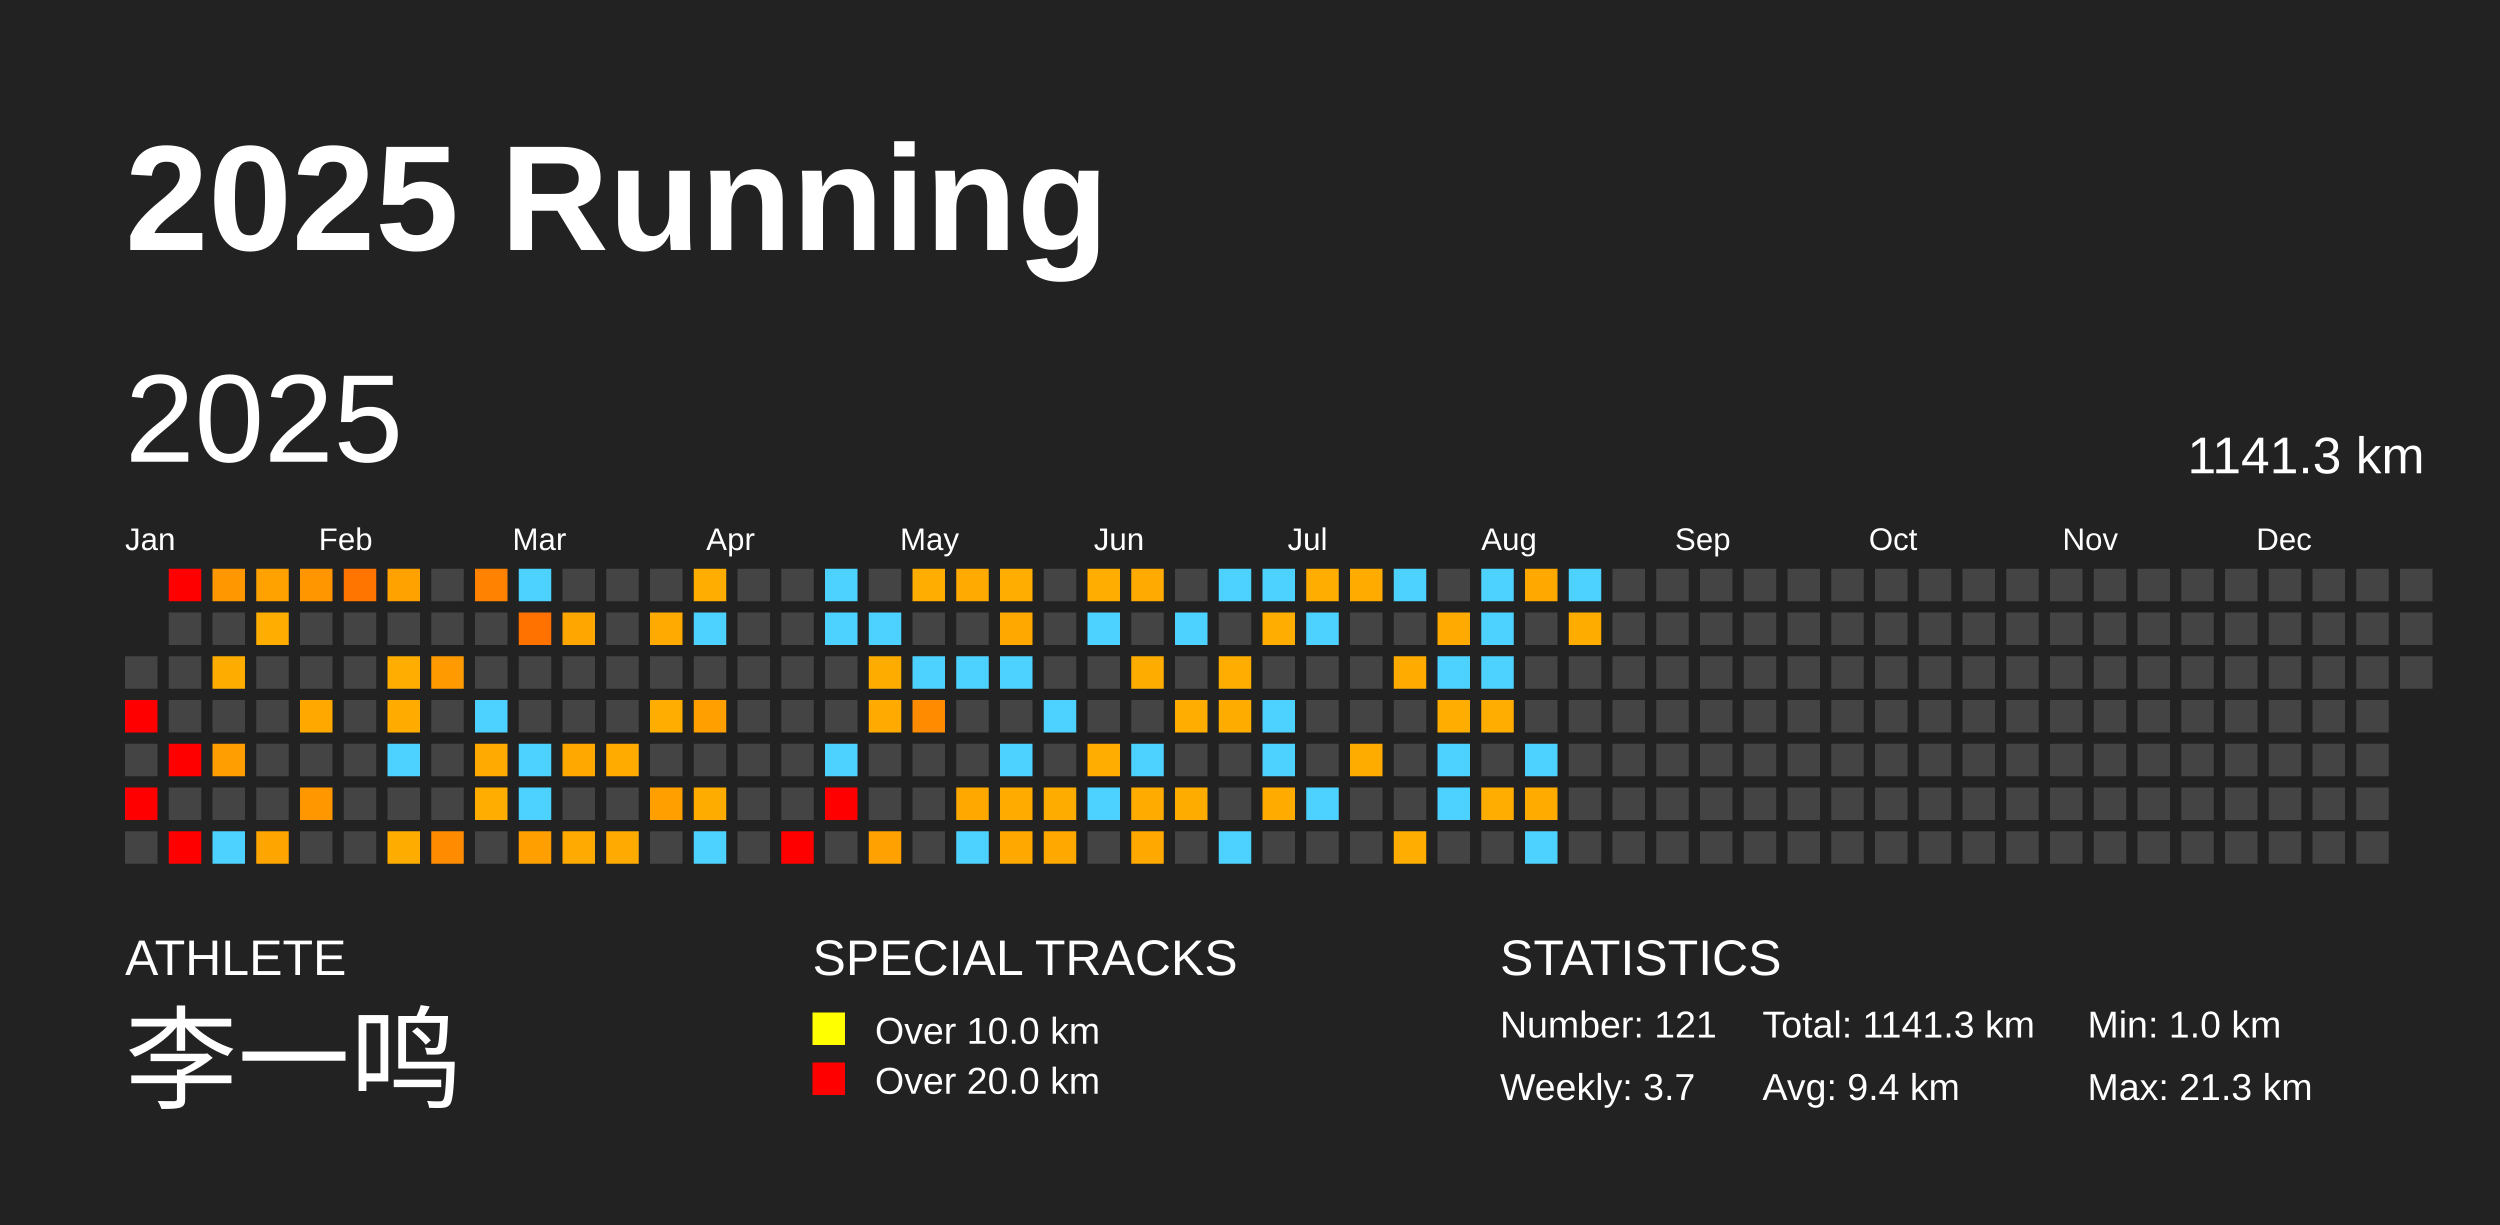
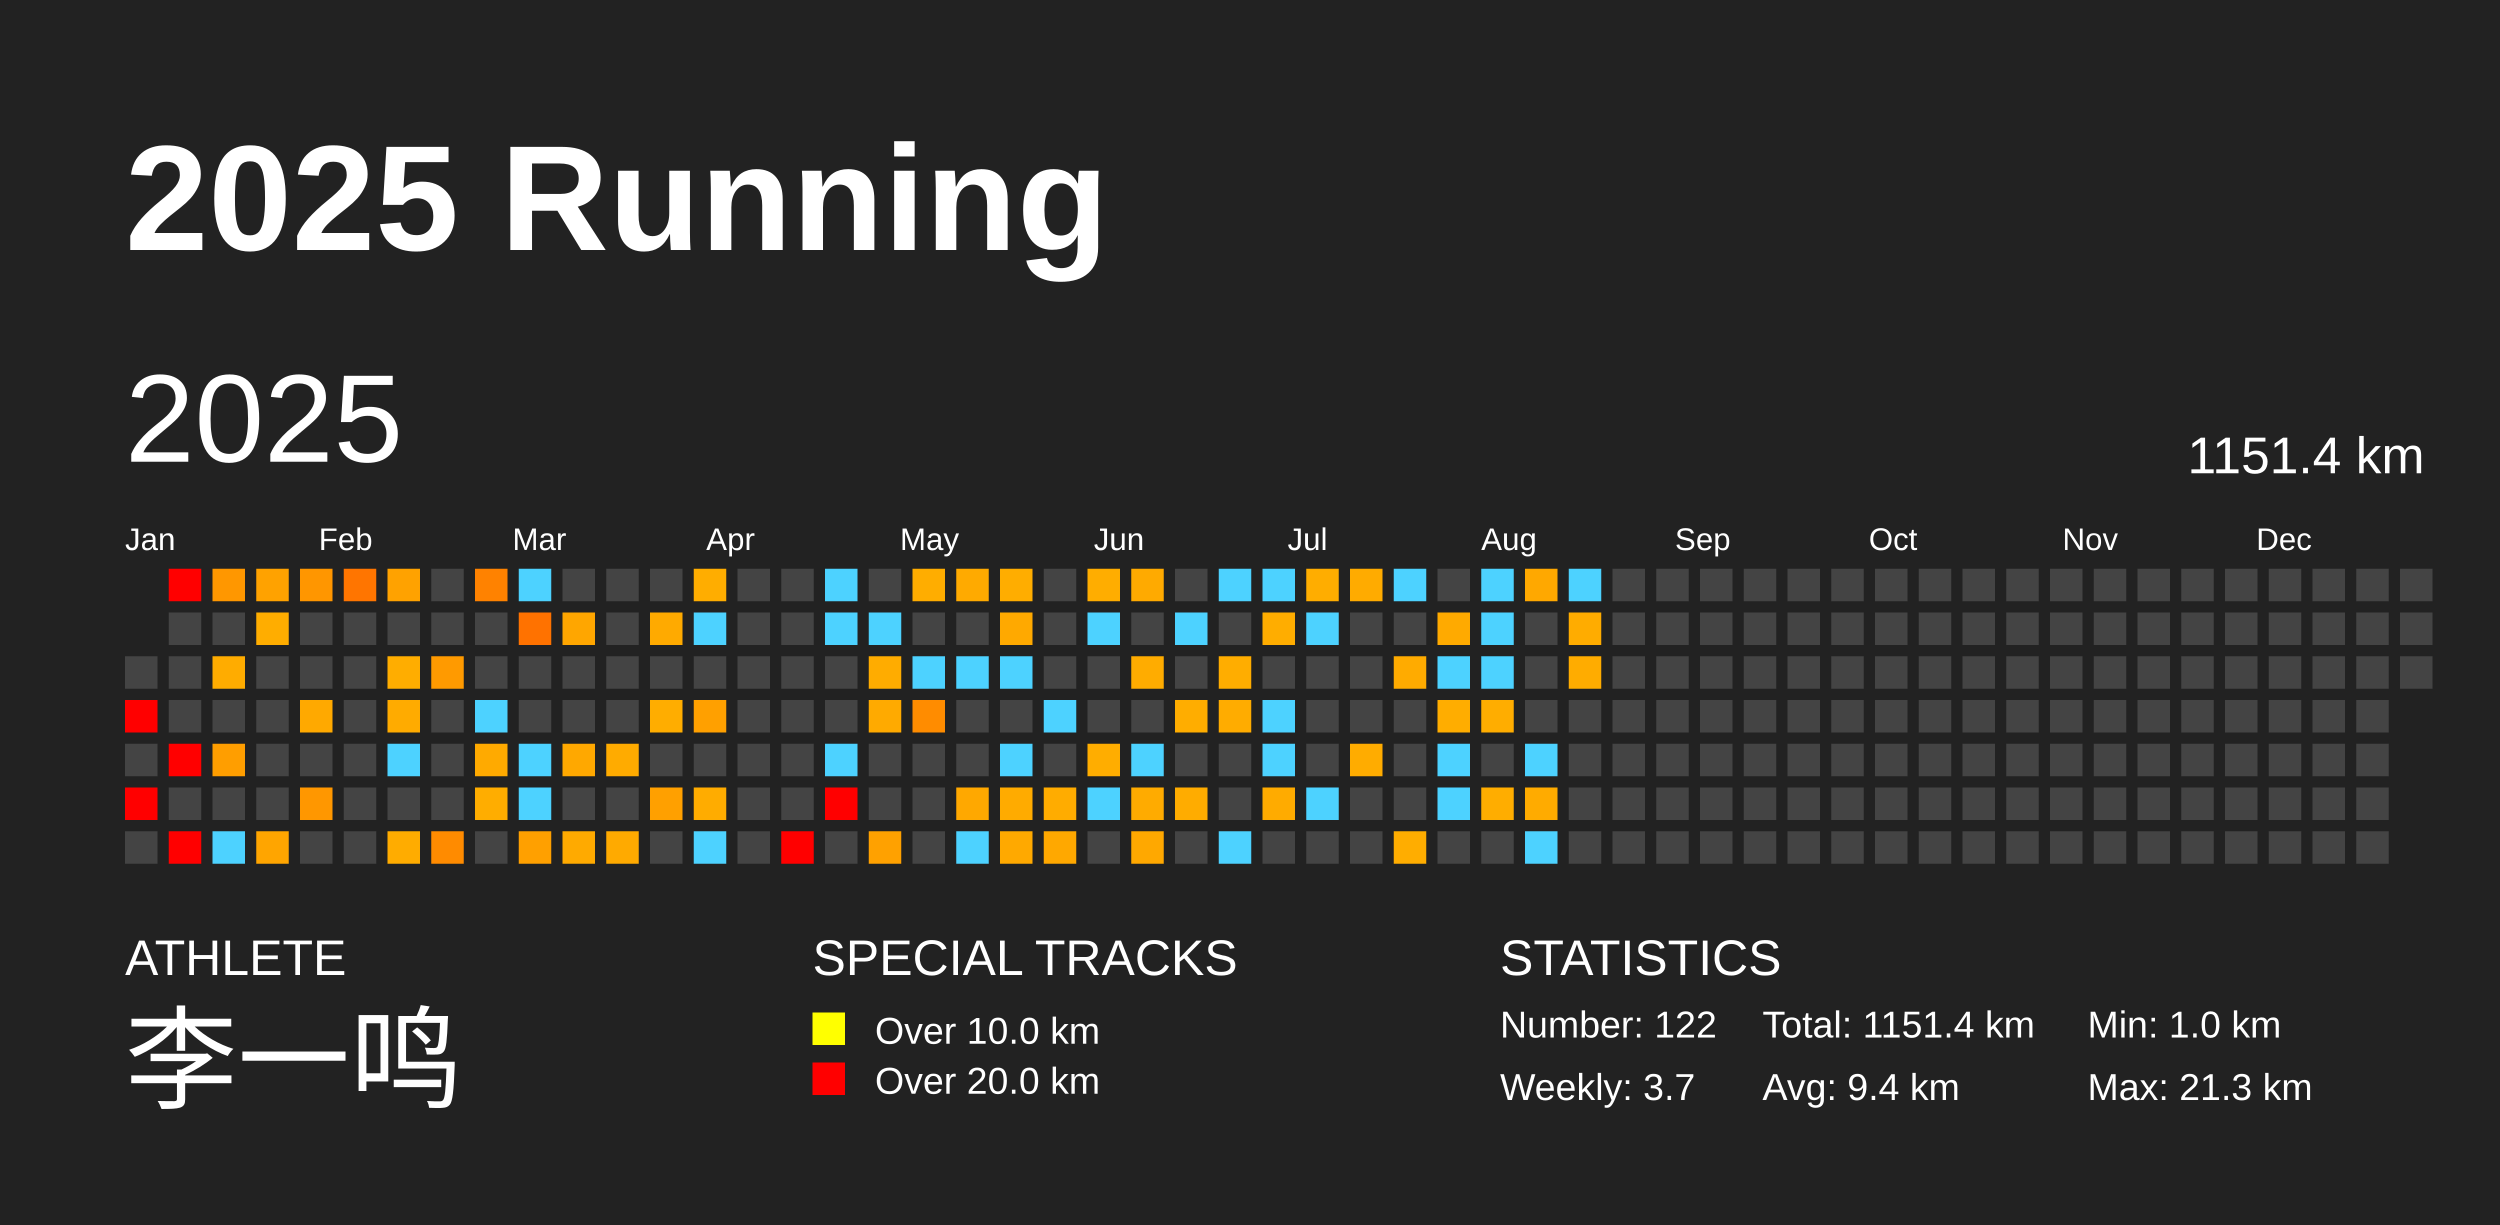
<svg xmlns="http://www.w3.org/2000/svg" baseProfile="full" height="98mm" version="1.1" viewBox="0,0,200,98" width="200mm">
  <defs />
  <rect fill="#222222" height="98" width="200" x="0" y="0" />
  <text fill="#FFFFFF" style="font-size:12px; font-family:Arial; font-weight:bold;" x="10" y="20">2025 Running</text>
  <text fill="#FFFFFF" style="font-size:4px; font-family:Arial" x="10" y="78">ATHLETE</text>
  <text fill="#FFFFFF" style="font-size:9px; font-family:Arial" x="10" y="88">李一鸣</text>
  <text fill="#FFFFFF" style="font-size:4px; font-family:Arial" x="65" y="78">SPECIAL TRACKS</text>
  <rect fill="yellow" height="2.6" width="2.6" x="65" y="81" />
  <text fill="#FFFFFF" style="font-size:3px; font-family:Arial" x="70" y="83.5">Over 10.0 km</text>
  <rect fill="red" height="2.6" width="2.6" x="65" y="85" />
  <text fill="#FFFFFF" style="font-size:3px; font-family:Arial" x="70" y="87.5">Over 20.0 km</text>
  <text fill="#FFFFFF" style="font-size:4px; font-family:Arial" x="120" y="78">STATISTICS</text>
-   <text fill="#FFFFFF" style="font-size:3px; font-family:Arial" x="120" y="83">Number: 121</text>
+   <text fill="#FFFFFF" style="font-size:3px; font-family:Arial" x="120" y="83">Number: 122</text>
  <text fill="#FFFFFF" style="font-size:3px; font-family:Arial" x="120" y="88">Weekly: 3.7</text>
-   <text fill="#FFFFFF" style="font-size:3px; font-family:Arial" x="141" y="83">Total: 1141.3 km</text>
+   <text fill="#FFFFFF" style="font-size:3px; font-family:Arial" x="141" y="83">Total: 1151.4 km</text>
  <text fill="#FFFFFF" style="font-size:3px; font-family:Arial" x="141" y="88">Avg: 9.4 km</text>
  <text fill="#FFFFFF" style="font-size:3px; font-family:Arial" x="167" y="83">Min: 1.0 km</text>
  <text fill="#FFFFFF" style="font-size:3px; font-family:Arial" x="167" y="88">Max: 21.3 km</text>
  <text dominant-baseline="hanging" fill="#FFFFFF" style="font-size:10.0px; font-family:Arial;" x="10" y="30">2025</text>
-   <text dominant-baseline="hanging" fill="#FFFFFF" style="font-size:4.125px; font-family:Arial;" x="175" y="35">1141.3 km</text>
+   <text dominant-baseline="hanging" fill="#FFFFFF" style="font-size:4.125px; font-family:Arial;" x="175" y="35">1151.4 km</text>
  <text fill="#FFFFFF" style="font-size:2.5px; font-family:Arial" x="10.0" y="44">Jan</text>
  <text fill="#FFFFFF" style="font-size:2.5px; font-family:Arial" x="25.5" y="44">Feb</text>
  <text fill="#FFFFFF" style="font-size:2.5px; font-family:Arial" x="41.0" y="44">Mar</text>
  <text fill="#FFFFFF" style="font-size:2.5px; font-family:Arial" x="56.5" y="44">Apr</text>
  <text fill="#FFFFFF" style="font-size:2.5px; font-family:Arial" x="72.0" y="44">May</text>
  <text fill="#FFFFFF" style="font-size:2.5px; font-family:Arial" x="87.5" y="44">Jun</text>
  <text fill="#FFFFFF" style="font-size:2.5px; font-family:Arial" x="103.0" y="44">Jul</text>
  <text fill="#FFFFFF" style="font-size:2.5px; font-family:Arial" x="118.5" y="44">Aug</text>
  <text fill="#FFFFFF" style="font-size:2.5px; font-family:Arial" x="134.0" y="44">Sep</text>
  <text fill="#FFFFFF" style="font-size:2.5px; font-family:Arial" x="149.5" y="44">Oct</text>
  <text fill="#FFFFFF" style="font-size:2.5px; font-family:Arial" x="165.0" y="44">Nov</text>
  <text fill="#FFFFFF" style="font-size:2.5px; font-family:Arial" x="180.5" y="44">Dec</text>
  <rect fill="#444444" height="2.6" width="2.6" x="10.0" y="52.5" />
  <rect fill="red" height="2.6" width="2.6" x="10.0" y="56.0" />
  <rect fill="#444444" height="2.6" width="2.6" x="10.0" y="59.5" />
  <rect fill="red" height="2.6" width="2.6" x="10.0" y="63.0" />
  <rect fill="#444444" height="2.6" width="2.6" x="10.0" y="66.5" />
  <rect fill="red" height="2.6" width="2.6" x="13.5" y="45.5" />
  <rect fill="#444444" height="2.6" width="2.6" x="13.5" y="49.0" />
  <rect fill="#444444" height="2.6" width="2.6" x="13.5" y="52.5" />
  <rect fill="#444444" height="2.6" width="2.6" x="13.5" y="56.0" />
  <rect fill="red" height="2.6" width="2.6" x="13.5" y="59.5" />
  <rect fill="#444444" height="2.6" width="2.6" x="13.5" y="63.0" />
  <rect fill="red" height="2.6" width="2.6" x="13.5" y="66.5" />
  <rect fill="#ff9700" height="2.6" width="2.6" x="17.0" y="45.5" />
  <rect fill="#444444" height="2.6" width="2.6" x="17.0" y="49.0" />
  <rect fill="#ffac00" height="2.6" width="2.6" x="17.0" y="52.5" />
  <rect fill="#444444" height="2.6" width="2.6" x="17.0" y="56.0" />
  <rect fill="#ff9e00" height="2.6" width="2.6" x="17.0" y="59.5" />
  <rect fill="#444444" height="2.6" width="2.6" x="17.0" y="63.0" />
  <rect fill="#4dd2ff" height="2.6" width="2.6" x="17.0" y="66.5" />
  <rect fill="#ffa200" height="2.6" width="2.6" x="20.5" y="45.5" />
  <rect fill="#ffad00" height="2.6" width="2.6" x="20.5" y="49.0" />
  <rect fill="#444444" height="2.6" width="2.6" x="20.5" y="52.5" />
  <rect fill="#444444" height="2.6" width="2.6" x="20.5" y="56.0" />
  <rect fill="#444444" height="2.6" width="2.6" x="20.5" y="59.5" />
  <rect fill="#444444" height="2.6" width="2.6" x="20.5" y="63.0" />
  <rect fill="#ffa500" height="2.6" width="2.6" x="20.5" y="66.5" />
  <rect fill="#ff9600" height="2.6" width="2.6" x="24.0" y="45.5" />
  <rect fill="#444444" height="2.6" width="2.6" x="24.0" y="49.0" />
  <rect fill="#444444" height="2.6" width="2.6" x="24.0" y="52.5" />
  <rect fill="#ffa900" height="2.6" width="2.6" x="24.0" y="56.0" />
  <rect fill="#444444" height="2.6" width="2.6" x="24.0" y="59.5" />
  <rect fill="#ff9700" height="2.6" width="2.6" x="24.0" y="63.0" />
  <rect fill="#444444" height="2.6" width="2.6" x="24.0" y="66.5" />
  <rect fill="#ff7500" height="2.6" width="2.6" x="27.5" y="45.5" />
  <rect fill="#444444" height="2.6" width="2.6" x="27.5" y="49.0" />
  <rect fill="#444444" height="2.6" width="2.6" x="27.5" y="52.5" />
  <rect fill="#444444" height="2.6" width="2.6" x="27.5" y="56.0" />
  <rect fill="#444444" height="2.6" width="2.6" x="27.5" y="59.5" />
  <rect fill="#444444" height="2.6" width="2.6" x="27.5" y="63.0" />
  <rect fill="#444444" height="2.6" width="2.6" x="27.5" y="66.5" />
  <rect fill="#ffa200" height="2.6" width="2.6" x="31.0" y="45.5" />
  <rect fill="#444444" height="2.6" width="2.6" x="31.0" y="49.0" />
  <rect fill="#ffad00" height="2.6" width="2.6" x="31.0" y="52.5" />
  <rect fill="#ffab00" height="2.6" width="2.6" x="31.0" y="56.0" />
  <rect fill="#4dd2ff" height="2.6" width="2.6" x="31.0" y="59.5" />
  <rect fill="#444444" height="2.6" width="2.6" x="31.0" y="63.0" />
  <rect fill="#ffac00" height="2.6" width="2.6" x="31.0" y="66.5" />
  <rect fill="#444444" height="2.6" width="2.6" x="34.5" y="45.5" />
  <rect fill="#444444" height="2.6" width="2.6" x="34.5" y="49.0" />
  <rect fill="#ff9a00" height="2.6" width="2.6" x="34.5" y="52.5" />
  <rect fill="#444444" height="2.6" width="2.6" x="34.5" y="56.0" />
  <rect fill="#444444" height="2.6" width="2.6" x="34.5" y="59.5" />
  <rect fill="#444444" height="2.6" width="2.6" x="34.5" y="63.0" />
  <rect fill="#ff8b00" height="2.6" width="2.6" x="34.5" y="66.5" />
  <rect fill="#ff8200" height="2.6" width="2.6" x="38.0" y="45.5" />
  <rect fill="#444444" height="2.6" width="2.6" x="38.0" y="49.0" />
  <rect fill="#444444" height="2.6" width="2.6" x="38.0" y="52.5" />
  <rect fill="#4dd2ff" height="2.6" width="2.6" x="38.0" y="56.0" />
  <rect fill="#ffaa00" height="2.6" width="2.6" x="38.0" y="59.5" />
  <rect fill="#ffad00" height="2.6" width="2.6" x="38.0" y="63.0" />
  <rect fill="#444444" height="2.6" width="2.6" x="38.0" y="66.5" />
  <rect fill="#4dd2ff" height="2.6" width="2.6" x="41.5" y="45.5" />
  <rect fill="#ff7200" height="2.6" width="2.6" x="41.5" y="49.0" />
  <rect fill="#444444" height="2.6" width="2.6" x="41.5" y="52.5" />
  <rect fill="#444444" height="2.6" width="2.6" x="41.5" y="56.0" />
  <rect fill="#4dd2ff" height="2.6" width="2.6" x="41.5" y="59.5" />
  <rect fill="#4dd2ff" height="2.6" width="2.6" x="41.5" y="63.0" />
  <rect fill="#ffa000" height="2.6" width="2.6" x="41.5" y="66.5" />
  <rect fill="#444444" height="2.6" width="2.6" x="45.0" y="45.5" />
  <rect fill="#ffa600" height="2.6" width="2.6" x="45.0" y="49.0" />
  <rect fill="#444444" height="2.6" width="2.6" x="45.0" y="52.5" />
  <rect fill="#444444" height="2.6" width="2.6" x="45.0" y="56.0" />
  <rect fill="#ffa800" height="2.6" width="2.6" x="45.0" y="59.5" />
  <rect fill="#444444" height="2.6" width="2.6" x="45.0" y="63.0" />
  <rect fill="#ffaa00" height="2.6" width="2.6" x="45.0" y="66.5" />
  <rect fill="#444444" height="2.6" width="2.6" x="48.5" y="45.5" />
  <rect fill="#444444" height="2.6" width="2.6" x="48.5" y="49.0" />
  <rect fill="#444444" height="2.6" width="2.6" x="48.5" y="52.5" />
  <rect fill="#444444" height="2.6" width="2.6" x="48.5" y="56.0" />
  <rect fill="#ffab00" height="2.6" width="2.6" x="48.5" y="59.5" />
  <rect fill="#444444" height="2.6" width="2.6" x="48.5" y="63.0" />
  <rect fill="#ffaa00" height="2.6" width="2.6" x="48.5" y="66.5" />
  <rect fill="#444444" height="2.6" width="2.6" x="52.0" y="45.5" />
  <rect fill="#ffaa00" height="2.6" width="2.6" x="52.0" y="49.0" />
  <rect fill="#444444" height="2.6" width="2.6" x="52.0" y="52.5" />
  <rect fill="#ffad00" height="2.6" width="2.6" x="52.0" y="56.0" />
  <rect fill="#444444" height="2.6" width="2.6" x="52.0" y="59.5" />
  <rect fill="#ffa000" height="2.6" width="2.6" x="52.0" y="63.0" />
  <rect fill="#444444" height="2.6" width="2.6" x="52.0" y="66.5" />
  <rect fill="#ffad00" height="2.6" width="2.6" x="55.5" y="45.5" />
  <rect fill="#4dd2ff" height="2.6" width="2.6" x="55.5" y="49.0" />
  <rect fill="#444444" height="2.6" width="2.6" x="55.5" y="52.5" />
  <rect fill="#ffa000" height="2.6" width="2.6" x="55.5" y="56.0" />
  <rect fill="#444444" height="2.6" width="2.6" x="55.5" y="59.5" />
  <rect fill="#ffac00" height="2.6" width="2.6" x="55.5" y="63.0" />
  <rect fill="#4dd2ff" height="2.6" width="2.6" x="55.5" y="66.5" />
  <rect fill="#444444" height="2.6" width="2.6" x="59.0" y="45.5" />
  <rect fill="#444444" height="2.6" width="2.6" x="59.0" y="49.0" />
  <rect fill="#444444" height="2.6" width="2.6" x="59.0" y="52.5" />
  <rect fill="#444444" height="2.6" width="2.6" x="59.0" y="56.0" />
  <rect fill="#444444" height="2.6" width="2.6" x="59.0" y="59.5" />
  <rect fill="#444444" height="2.6" width="2.6" x="59.0" y="63.0" />
  <rect fill="#444444" height="2.6" width="2.6" x="59.0" y="66.5" />
  <rect fill="#444444" height="2.6" width="2.6" x="62.5" y="45.5" />
  <rect fill="#444444" height="2.6" width="2.6" x="62.5" y="49.0" />
  <rect fill="#444444" height="2.6" width="2.6" x="62.5" y="52.5" />
  <rect fill="#444444" height="2.6" width="2.6" x="62.5" y="56.0" />
  <rect fill="#444444" height="2.6" width="2.6" x="62.5" y="59.5" />
  <rect fill="#444444" height="2.6" width="2.6" x="62.5" y="63.0" />
  <rect fill="red" height="2.6" width="2.6" x="62.5" y="66.5" />
  <rect fill="#4dd2ff" height="2.6" width="2.6" x="66.0" y="45.5" />
  <rect fill="#4dd2ff" height="2.6" width="2.6" x="66.0" y="49.0" />
  <rect fill="#444444" height="2.6" width="2.6" x="66.0" y="52.5" />
  <rect fill="#444444" height="2.6" width="2.6" x="66.0" y="56.0" />
  <rect fill="#4dd2ff" height="2.6" width="2.6" x="66.0" y="59.5" />
  <rect fill="red" height="2.6" width="2.6" x="66.0" y="63.0" />
  <rect fill="#444444" height="2.6" width="2.6" x="66.0" y="66.5" />
  <rect fill="#444444" height="2.6" width="2.6" x="69.5" y="45.5" />
  <rect fill="#4dd2ff" height="2.6" width="2.6" x="69.5" y="49.0" />
  <rect fill="#ffac00" height="2.6" width="2.6" x="69.5" y="52.5" />
  <rect fill="#ffaa00" height="2.6" width="2.6" x="69.5" y="56.0" />
  <rect fill="#444444" height="2.6" width="2.6" x="69.5" y="59.5" />
  <rect fill="#444444" height="2.6" width="2.6" x="69.5" y="63.0" />
  <rect fill="#ffa100" height="2.6" width="2.6" x="69.5" y="66.5" />
  <rect fill="#ffad00" height="2.6" width="2.6" x="73.0" y="45.5" />
  <rect fill="#444444" height="2.6" width="2.6" x="73.0" y="49.0" />
  <rect fill="#4dd2ff" height="2.6" width="2.6" x="73.0" y="52.5" />
  <rect fill="#ff8c00" height="2.6" width="2.6" x="73.0" y="56.0" />
  <rect fill="#444444" height="2.6" width="2.6" x="73.0" y="59.5" />
  <rect fill="#444444" height="2.6" width="2.6" x="73.0" y="63.0" />
  <rect fill="#444444" height="2.6" width="2.6" x="73.0" y="66.5" />
  <rect fill="#ffaa00" height="2.6" width="2.6" x="76.5" y="45.5" />
  <rect fill="#444444" height="2.6" width="2.6" x="76.5" y="49.0" />
  <rect fill="#4dd2ff" height="2.6" width="2.6" x="76.5" y="52.5" />
  <rect fill="#444444" height="2.6" width="2.6" x="76.5" y="56.0" />
  <rect fill="#444444" height="2.6" width="2.6" x="76.5" y="59.5" />
  <rect fill="#ffa800" height="2.6" width="2.6" x="76.5" y="63.0" />
  <rect fill="#4dd2ff" height="2.6" width="2.6" x="76.5" y="66.5" />
  <rect fill="#ffad00" height="2.6" width="2.6" x="80.0" y="45.5" />
  <rect fill="#ffa900" height="2.6" width="2.6" x="80.0" y="49.0" />
  <rect fill="#4dd2ff" height="2.6" width="2.6" x="80.0" y="52.5" />
  <rect fill="#444444" height="2.6" width="2.6" x="80.0" y="56.0" />
  <rect fill="#4dd2ff" height="2.6" width="2.6" x="80.0" y="59.5" />
  <rect fill="#ffab00" height="2.6" width="2.6" x="80.0" y="63.0" />
  <rect fill="#ffa900" height="2.6" width="2.6" x="80.0" y="66.5" />
  <rect fill="#444444" height="2.6" width="2.6" x="83.5" y="45.5" />
  <rect fill="#444444" height="2.6" width="2.6" x="83.5" y="49.0" />
  <rect fill="#444444" height="2.6" width="2.6" x="83.5" y="52.5" />
  <rect fill="#4dd2ff" height="2.6" width="2.6" x="83.5" y="56.0" />
  <rect fill="#444444" height="2.6" width="2.6" x="83.5" y="59.5" />
  <rect fill="#ffac00" height="2.6" width="2.6" x="83.5" y="63.0" />
  <rect fill="#ffa800" height="2.6" width="2.6" x="83.5" y="66.5" />
  <rect fill="#ffad00" height="2.6" width="2.6" x="87.0" y="45.5" />
  <rect fill="#4dd2ff" height="2.6" width="2.6" x="87.0" y="49.0" />
  <rect fill="#444444" height="2.6" width="2.6" x="87.0" y="52.5" />
  <rect fill="#444444" height="2.6" width="2.6" x="87.0" y="56.0" />
  <rect fill="#ffad00" height="2.6" width="2.6" x="87.0" y="59.5" />
  <rect fill="#4dd2ff" height="2.6" width="2.6" x="87.0" y="63.0" />
  <rect fill="#444444" height="2.6" width="2.6" x="87.0" y="66.5" />
  <rect fill="#ffaa00" height="2.6" width="2.6" x="90.5" y="45.5" />
  <rect fill="#444444" height="2.6" width="2.6" x="90.5" y="49.0" />
  <rect fill="#ffac00" height="2.6" width="2.6" x="90.5" y="52.5" />
  <rect fill="#444444" height="2.6" width="2.6" x="90.5" y="56.0" />
  <rect fill="#4dd2ff" height="2.6" width="2.6" x="90.5" y="59.5" />
  <rect fill="#ffab00" height="2.6" width="2.6" x="90.5" y="63.0" />
  <rect fill="#ffa800" height="2.6" width="2.6" x="90.5" y="66.5" />
  <rect fill="#444444" height="2.6" width="2.6" x="94.0" y="45.5" />
  <rect fill="#4dd2ff" height="2.6" width="2.6" x="94.0" y="49.0" />
  <rect fill="#444444" height="2.6" width="2.6" x="94.0" y="52.5" />
  <rect fill="#ffad00" height="2.6" width="2.6" x="94.0" y="56.0" />
  <rect fill="#444444" height="2.6" width="2.6" x="94.0" y="59.5" />
  <rect fill="#ffac00" height="2.6" width="2.6" x="94.0" y="63.0" />
  <rect fill="#444444" height="2.6" width="2.6" x="94.0" y="66.5" />
  <rect fill="#4dd2ff" height="2.6" width="2.6" x="97.5" y="45.5" />
  <rect fill="#444444" height="2.6" width="2.6" x="97.5" y="49.0" />
  <rect fill="#ffad00" height="2.6" width="2.6" x="97.5" y="52.5" />
  <rect fill="#ffac00" height="2.6" width="2.6" x="97.5" y="56.0" />
  <rect fill="#444444" height="2.6" width="2.6" x="97.5" y="59.5" />
  <rect fill="#444444" height="2.6" width="2.6" x="97.5" y="63.0" />
  <rect fill="#4dd2ff" height="2.6" width="2.6" x="97.5" y="66.5" />
  <rect fill="#4dd2ff" height="2.6" width="2.6" x="101.0" y="45.5" />
  <rect fill="#ffad00" height="2.6" width="2.6" x="101.0" y="49.0" />
  <rect fill="#444444" height="2.6" width="2.6" x="101.0" y="52.5" />
  <rect fill="#4dd2ff" height="2.6" width="2.6" x="101.0" y="56.0" />
  <rect fill="#4dd2ff" height="2.6" width="2.6" x="101.0" y="59.5" />
  <rect fill="#ffab00" height="2.6" width="2.6" x="101.0" y="63.0" />
  <rect fill="#444444" height="2.6" width="2.6" x="101.0" y="66.5" />
  <rect fill="#ffad00" height="2.6" width="2.6" x="104.5" y="45.5" />
  <rect fill="#4dd2ff" height="2.6" width="2.6" x="104.5" y="49.0" />
  <rect fill="#444444" height="2.6" width="2.6" x="104.5" y="52.5" />
  <rect fill="#444444" height="2.6" width="2.6" x="104.5" y="56.0" />
  <rect fill="#444444" height="2.6" width="2.6" x="104.5" y="59.5" />
  <rect fill="#4dd2ff" height="2.6" width="2.6" x="104.5" y="63.0" />
  <rect fill="#444444" height="2.6" width="2.6" x="104.5" y="66.5" />
  <rect fill="#ffab00" height="2.6" width="2.6" x="108.0" y="45.5" />
  <rect fill="#444444" height="2.6" width="2.6" x="108.0" y="49.0" />
  <rect fill="#444444" height="2.6" width="2.6" x="108.0" y="52.5" />
  <rect fill="#444444" height="2.6" width="2.6" x="108.0" y="56.0" />
  <rect fill="#ffac00" height="2.6" width="2.6" x="108.0" y="59.5" />
  <rect fill="#444444" height="2.6" width="2.6" x="108.0" y="63.0" />
  <rect fill="#444444" height="2.6" width="2.6" x="108.0" y="66.5" />
  <rect fill="#4dd2ff" height="2.6" width="2.6" x="111.5" y="45.5" />
  <rect fill="#444444" height="2.6" width="2.6" x="111.5" y="49.0" />
  <rect fill="#ffab00" height="2.6" width="2.6" x="111.5" y="52.5" />
  <rect fill="#444444" height="2.6" width="2.6" x="111.5" y="56.0" />
  <rect fill="#444444" height="2.6" width="2.6" x="111.5" y="59.5" />
  <rect fill="#444444" height="2.6" width="2.6" x="111.5" y="63.0" />
  <rect fill="#ffad00" height="2.6" width="2.6" x="111.5" y="66.5" />
  <rect fill="#444444" height="2.6" width="2.6" x="115.0" y="45.5" />
  <rect fill="#ffaa00" height="2.6" width="2.6" x="115.0" y="49.0" />
  <rect fill="#4dd2ff" height="2.6" width="2.6" x="115.0" y="52.5" />
  <rect fill="#ffad00" height="2.6" width="2.6" x="115.0" y="56.0" />
  <rect fill="#4dd2ff" height="2.6" width="2.6" x="115.0" y="59.5" />
  <rect fill="#4dd2ff" height="2.6" width="2.6" x="115.0" y="63.0" />
  <rect fill="#444444" height="2.6" width="2.6" x="115.0" y="66.5" />
  <rect fill="#4dd2ff" height="2.6" width="2.6" x="118.5" y="45.5" />
  <rect fill="#4dd2ff" height="2.6" width="2.6" x="118.5" y="49.0" />
  <rect fill="#4dd2ff" height="2.6" width="2.6" x="118.5" y="52.5" />
  <rect fill="#ffad00" height="2.6" width="2.6" x="118.5" y="56.0" />
  <rect fill="#444444" height="2.6" width="2.6" x="118.5" y="59.5" />
  <rect fill="#ffad00" height="2.6" width="2.6" x="118.5" y="63.0" />
  <rect fill="#444444" height="2.6" width="2.6" x="118.5" y="66.5" />
  <rect fill="#ffa800" height="2.6" width="2.6" x="122.0" y="45.5" />
  <rect fill="#444444" height="2.6" width="2.6" x="122.0" y="49.0" />
  <rect fill="#444444" height="2.6" width="2.6" x="122.0" y="52.5" />
  <rect fill="#444444" height="2.6" width="2.6" x="122.0" y="56.0" />
  <rect fill="#4dd2ff" height="2.6" width="2.6" x="122.0" y="59.5" />
  <rect fill="#ffab00" height="2.6" width="2.6" x="122.0" y="63.0" />
  <rect fill="#4dd2ff" height="2.6" width="2.6" x="122.0" y="66.5" />
  <rect fill="#4dd2ff" height="2.6" width="2.6" x="125.5" y="45.5" />
  <rect fill="#ffac00" height="2.6" width="2.6" x="125.5" y="49.0" />
-   <rect fill="#444444" height="2.6" width="2.6" x="125.5" y="52.5" />
+   <rect fill="#ffac00" height="2.6" width="2.6" x="125.5" y="52.5" />
  <rect fill="#444444" height="2.6" width="2.6" x="125.5" y="56.0" />
  <rect fill="#444444" height="2.6" width="2.6" x="125.5" y="59.5" />
  <rect fill="#444444" height="2.6" width="2.6" x="125.5" y="63.0" />
  <rect fill="#444444" height="2.6" width="2.6" x="125.5" y="66.5" />
  <rect fill="#444444" height="2.6" width="2.6" x="129.0" y="45.5" />
  <rect fill="#444444" height="2.6" width="2.6" x="129.0" y="49.0" />
  <rect fill="#444444" height="2.6" width="2.6" x="129.0" y="52.5" />
  <rect fill="#444444" height="2.6" width="2.6" x="129.0" y="56.0" />
  <rect fill="#444444" height="2.6" width="2.6" x="129.0" y="59.5" />
  <rect fill="#444444" height="2.6" width="2.6" x="129.0" y="63.0" />
  <rect fill="#444444" height="2.6" width="2.6" x="129.0" y="66.5" />
  <rect fill="#444444" height="2.6" width="2.6" x="132.5" y="45.5" />
  <rect fill="#444444" height="2.6" width="2.6" x="132.5" y="49.0" />
  <rect fill="#444444" height="2.6" width="2.6" x="132.5" y="52.5" />
  <rect fill="#444444" height="2.6" width="2.6" x="132.5" y="56.0" />
  <rect fill="#444444" height="2.6" width="2.6" x="132.5" y="59.5" />
  <rect fill="#444444" height="2.6" width="2.6" x="132.5" y="63.0" />
  <rect fill="#444444" height="2.6" width="2.6" x="132.5" y="66.5" />
  <rect fill="#444444" height="2.6" width="2.6" x="136.0" y="45.5" />
  <rect fill="#444444" height="2.6" width="2.6" x="136.0" y="49.0" />
  <rect fill="#444444" height="2.6" width="2.6" x="136.0" y="52.5" />
  <rect fill="#444444" height="2.6" width="2.6" x="136.0" y="56.0" />
  <rect fill="#444444" height="2.6" width="2.6" x="136.0" y="59.5" />
  <rect fill="#444444" height="2.6" width="2.6" x="136.0" y="63.0" />
  <rect fill="#444444" height="2.6" width="2.6" x="136.0" y="66.5" />
  <rect fill="#444444" height="2.6" width="2.6" x="139.5" y="45.5" />
  <rect fill="#444444" height="2.6" width="2.6" x="139.5" y="49.0" />
  <rect fill="#444444" height="2.6" width="2.6" x="139.5" y="52.5" />
  <rect fill="#444444" height="2.6" width="2.6" x="139.5" y="56.0" />
  <rect fill="#444444" height="2.6" width="2.6" x="139.5" y="59.5" />
  <rect fill="#444444" height="2.6" width="2.6" x="139.5" y="63.0" />
  <rect fill="#444444" height="2.6" width="2.6" x="139.5" y="66.5" />
  <rect fill="#444444" height="2.6" width="2.6" x="143.0" y="45.5" />
  <rect fill="#444444" height="2.6" width="2.6" x="143.0" y="49.0" />
  <rect fill="#444444" height="2.6" width="2.6" x="143.0" y="52.5" />
  <rect fill="#444444" height="2.6" width="2.6" x="143.0" y="56.0" />
  <rect fill="#444444" height="2.6" width="2.6" x="143.0" y="59.5" />
  <rect fill="#444444" height="2.6" width="2.6" x="143.0" y="63.0" />
  <rect fill="#444444" height="2.6" width="2.6" x="143.0" y="66.5" />
  <rect fill="#444444" height="2.6" width="2.6" x="146.5" y="45.5" />
  <rect fill="#444444" height="2.6" width="2.6" x="146.5" y="49.0" />
  <rect fill="#444444" height="2.6" width="2.6" x="146.5" y="52.5" />
  <rect fill="#444444" height="2.6" width="2.6" x="146.5" y="56.0" />
  <rect fill="#444444" height="2.6" width="2.6" x="146.5" y="59.5" />
  <rect fill="#444444" height="2.6" width="2.6" x="146.5" y="63.0" />
  <rect fill="#444444" height="2.6" width="2.6" x="146.5" y="66.5" />
  <rect fill="#444444" height="2.6" width="2.6" x="150.0" y="45.5" />
  <rect fill="#444444" height="2.6" width="2.6" x="150.0" y="49.0" />
  <rect fill="#444444" height="2.6" width="2.6" x="150.0" y="52.5" />
  <rect fill="#444444" height="2.6" width="2.6" x="150.0" y="56.0" />
  <rect fill="#444444" height="2.6" width="2.6" x="150.0" y="59.5" />
  <rect fill="#444444" height="2.6" width="2.6" x="150.0" y="63.0" />
  <rect fill="#444444" height="2.6" width="2.6" x="150.0" y="66.5" />
  <rect fill="#444444" height="2.6" width="2.6" x="153.5" y="45.5" />
  <rect fill="#444444" height="2.6" width="2.6" x="153.5" y="49.0" />
  <rect fill="#444444" height="2.6" width="2.6" x="153.5" y="52.5" />
  <rect fill="#444444" height="2.6" width="2.6" x="153.5" y="56.0" />
  <rect fill="#444444" height="2.6" width="2.6" x="153.5" y="59.5" />
  <rect fill="#444444" height="2.6" width="2.6" x="153.5" y="63.0" />
  <rect fill="#444444" height="2.6" width="2.6" x="153.5" y="66.5" />
  <rect fill="#444444" height="2.6" width="2.6" x="157.0" y="45.5" />
  <rect fill="#444444" height="2.6" width="2.6" x="157.0" y="49.0" />
  <rect fill="#444444" height="2.6" width="2.6" x="157.0" y="52.5" />
  <rect fill="#444444" height="2.6" width="2.6" x="157.0" y="56.0" />
  <rect fill="#444444" height="2.6" width="2.6" x="157.0" y="59.5" />
  <rect fill="#444444" height="2.6" width="2.6" x="157.0" y="63.0" />
  <rect fill="#444444" height="2.6" width="2.6" x="157.0" y="66.5" />
  <rect fill="#444444" height="2.6" width="2.6" x="160.5" y="45.5" />
  <rect fill="#444444" height="2.6" width="2.6" x="160.5" y="49.0" />
  <rect fill="#444444" height="2.6" width="2.6" x="160.5" y="52.5" />
  <rect fill="#444444" height="2.6" width="2.6" x="160.5" y="56.0" />
  <rect fill="#444444" height="2.6" width="2.6" x="160.5" y="59.5" />
  <rect fill="#444444" height="2.6" width="2.6" x="160.5" y="63.0" />
  <rect fill="#444444" height="2.6" width="2.6" x="160.5" y="66.5" />
  <rect fill="#444444" height="2.6" width="2.6" x="164.0" y="45.5" />
  <rect fill="#444444" height="2.6" width="2.6" x="164.0" y="49.0" />
  <rect fill="#444444" height="2.6" width="2.6" x="164.0" y="52.5" />
  <rect fill="#444444" height="2.6" width="2.6" x="164.0" y="56.0" />
  <rect fill="#444444" height="2.6" width="2.6" x="164.0" y="59.5" />
  <rect fill="#444444" height="2.6" width="2.6" x="164.0" y="63.0" />
  <rect fill="#444444" height="2.6" width="2.6" x="164.0" y="66.5" />
  <rect fill="#444444" height="2.6" width="2.6" x="167.5" y="45.5" />
  <rect fill="#444444" height="2.6" width="2.6" x="167.5" y="49.0" />
  <rect fill="#444444" height="2.6" width="2.6" x="167.5" y="52.5" />
  <rect fill="#444444" height="2.6" width="2.6" x="167.5" y="56.0" />
  <rect fill="#444444" height="2.6" width="2.6" x="167.5" y="59.5" />
  <rect fill="#444444" height="2.6" width="2.6" x="167.5" y="63.0" />
  <rect fill="#444444" height="2.6" width="2.6" x="167.5" y="66.5" />
  <rect fill="#444444" height="2.6" width="2.6" x="171.0" y="45.5" />
  <rect fill="#444444" height="2.6" width="2.6" x="171.0" y="49.0" />
  <rect fill="#444444" height="2.6" width="2.6" x="171.0" y="52.5" />
  <rect fill="#444444" height="2.6" width="2.6" x="171.0" y="56.0" />
  <rect fill="#444444" height="2.6" width="2.6" x="171.0" y="59.5" />
  <rect fill="#444444" height="2.6" width="2.6" x="171.0" y="63.0" />
  <rect fill="#444444" height="2.6" width="2.6" x="171.0" y="66.5" />
  <rect fill="#444444" height="2.6" width="2.6" x="174.5" y="45.5" />
  <rect fill="#444444" height="2.6" width="2.6" x="174.5" y="49.0" />
  <rect fill="#444444" height="2.6" width="2.6" x="174.5" y="52.5" />
  <rect fill="#444444" height="2.6" width="2.6" x="174.5" y="56.0" />
  <rect fill="#444444" height="2.6" width="2.6" x="174.5" y="59.5" />
  <rect fill="#444444" height="2.6" width="2.6" x="174.5" y="63.0" />
  <rect fill="#444444" height="2.6" width="2.6" x="174.5" y="66.5" />
  <rect fill="#444444" height="2.6" width="2.6" x="178.0" y="45.5" />
  <rect fill="#444444" height="2.6" width="2.6" x="178.0" y="49.0" />
  <rect fill="#444444" height="2.6" width="2.6" x="178.0" y="52.5" />
  <rect fill="#444444" height="2.6" width="2.6" x="178.0" y="56.0" />
  <rect fill="#444444" height="2.6" width="2.6" x="178.0" y="59.5" />
  <rect fill="#444444" height="2.6" width="2.6" x="178.0" y="63.0" />
  <rect fill="#444444" height="2.6" width="2.6" x="178.0" y="66.5" />
  <rect fill="#444444" height="2.6" width="2.6" x="181.5" y="45.5" />
  <rect fill="#444444" height="2.6" width="2.6" x="181.5" y="49.0" />
  <rect fill="#444444" height="2.6" width="2.6" x="181.5" y="52.5" />
  <rect fill="#444444" height="2.6" width="2.6" x="181.5" y="56.0" />
  <rect fill="#444444" height="2.6" width="2.6" x="181.5" y="59.5" />
  <rect fill="#444444" height="2.6" width="2.6" x="181.5" y="63.0" />
  <rect fill="#444444" height="2.6" width="2.6" x="181.5" y="66.5" />
  <rect fill="#444444" height="2.6" width="2.6" x="185.0" y="45.5" />
  <rect fill="#444444" height="2.6" width="2.6" x="185.0" y="49.0" />
  <rect fill="#444444" height="2.6" width="2.6" x="185.0" y="52.5" />
  <rect fill="#444444" height="2.6" width="2.6" x="185.0" y="56.0" />
  <rect fill="#444444" height="2.6" width="2.6" x="185.0" y="59.5" />
  <rect fill="#444444" height="2.6" width="2.6" x="185.0" y="63.0" />
  <rect fill="#444444" height="2.6" width="2.6" x="185.0" y="66.5" />
  <rect fill="#444444" height="2.6" width="2.6" x="188.5" y="45.5" />
  <rect fill="#444444" height="2.6" width="2.6" x="188.5" y="49.0" />
  <rect fill="#444444" height="2.6" width="2.6" x="188.5" y="52.5" />
  <rect fill="#444444" height="2.6" width="2.6" x="188.5" y="56.0" />
  <rect fill="#444444" height="2.6" width="2.6" x="188.5" y="59.5" />
  <rect fill="#444444" height="2.6" width="2.6" x="188.5" y="63.0" />
  <rect fill="#444444" height="2.6" width="2.6" x="188.5" y="66.5" />
  <rect fill="#444444" height="2.6" width="2.6" x="192.0" y="45.5" />
  <rect fill="#444444" height="2.6" width="2.6" x="192.0" y="49.0" />
  <rect fill="#444444" height="2.6" width="2.6" x="192.0" y="52.5" />
</svg>
